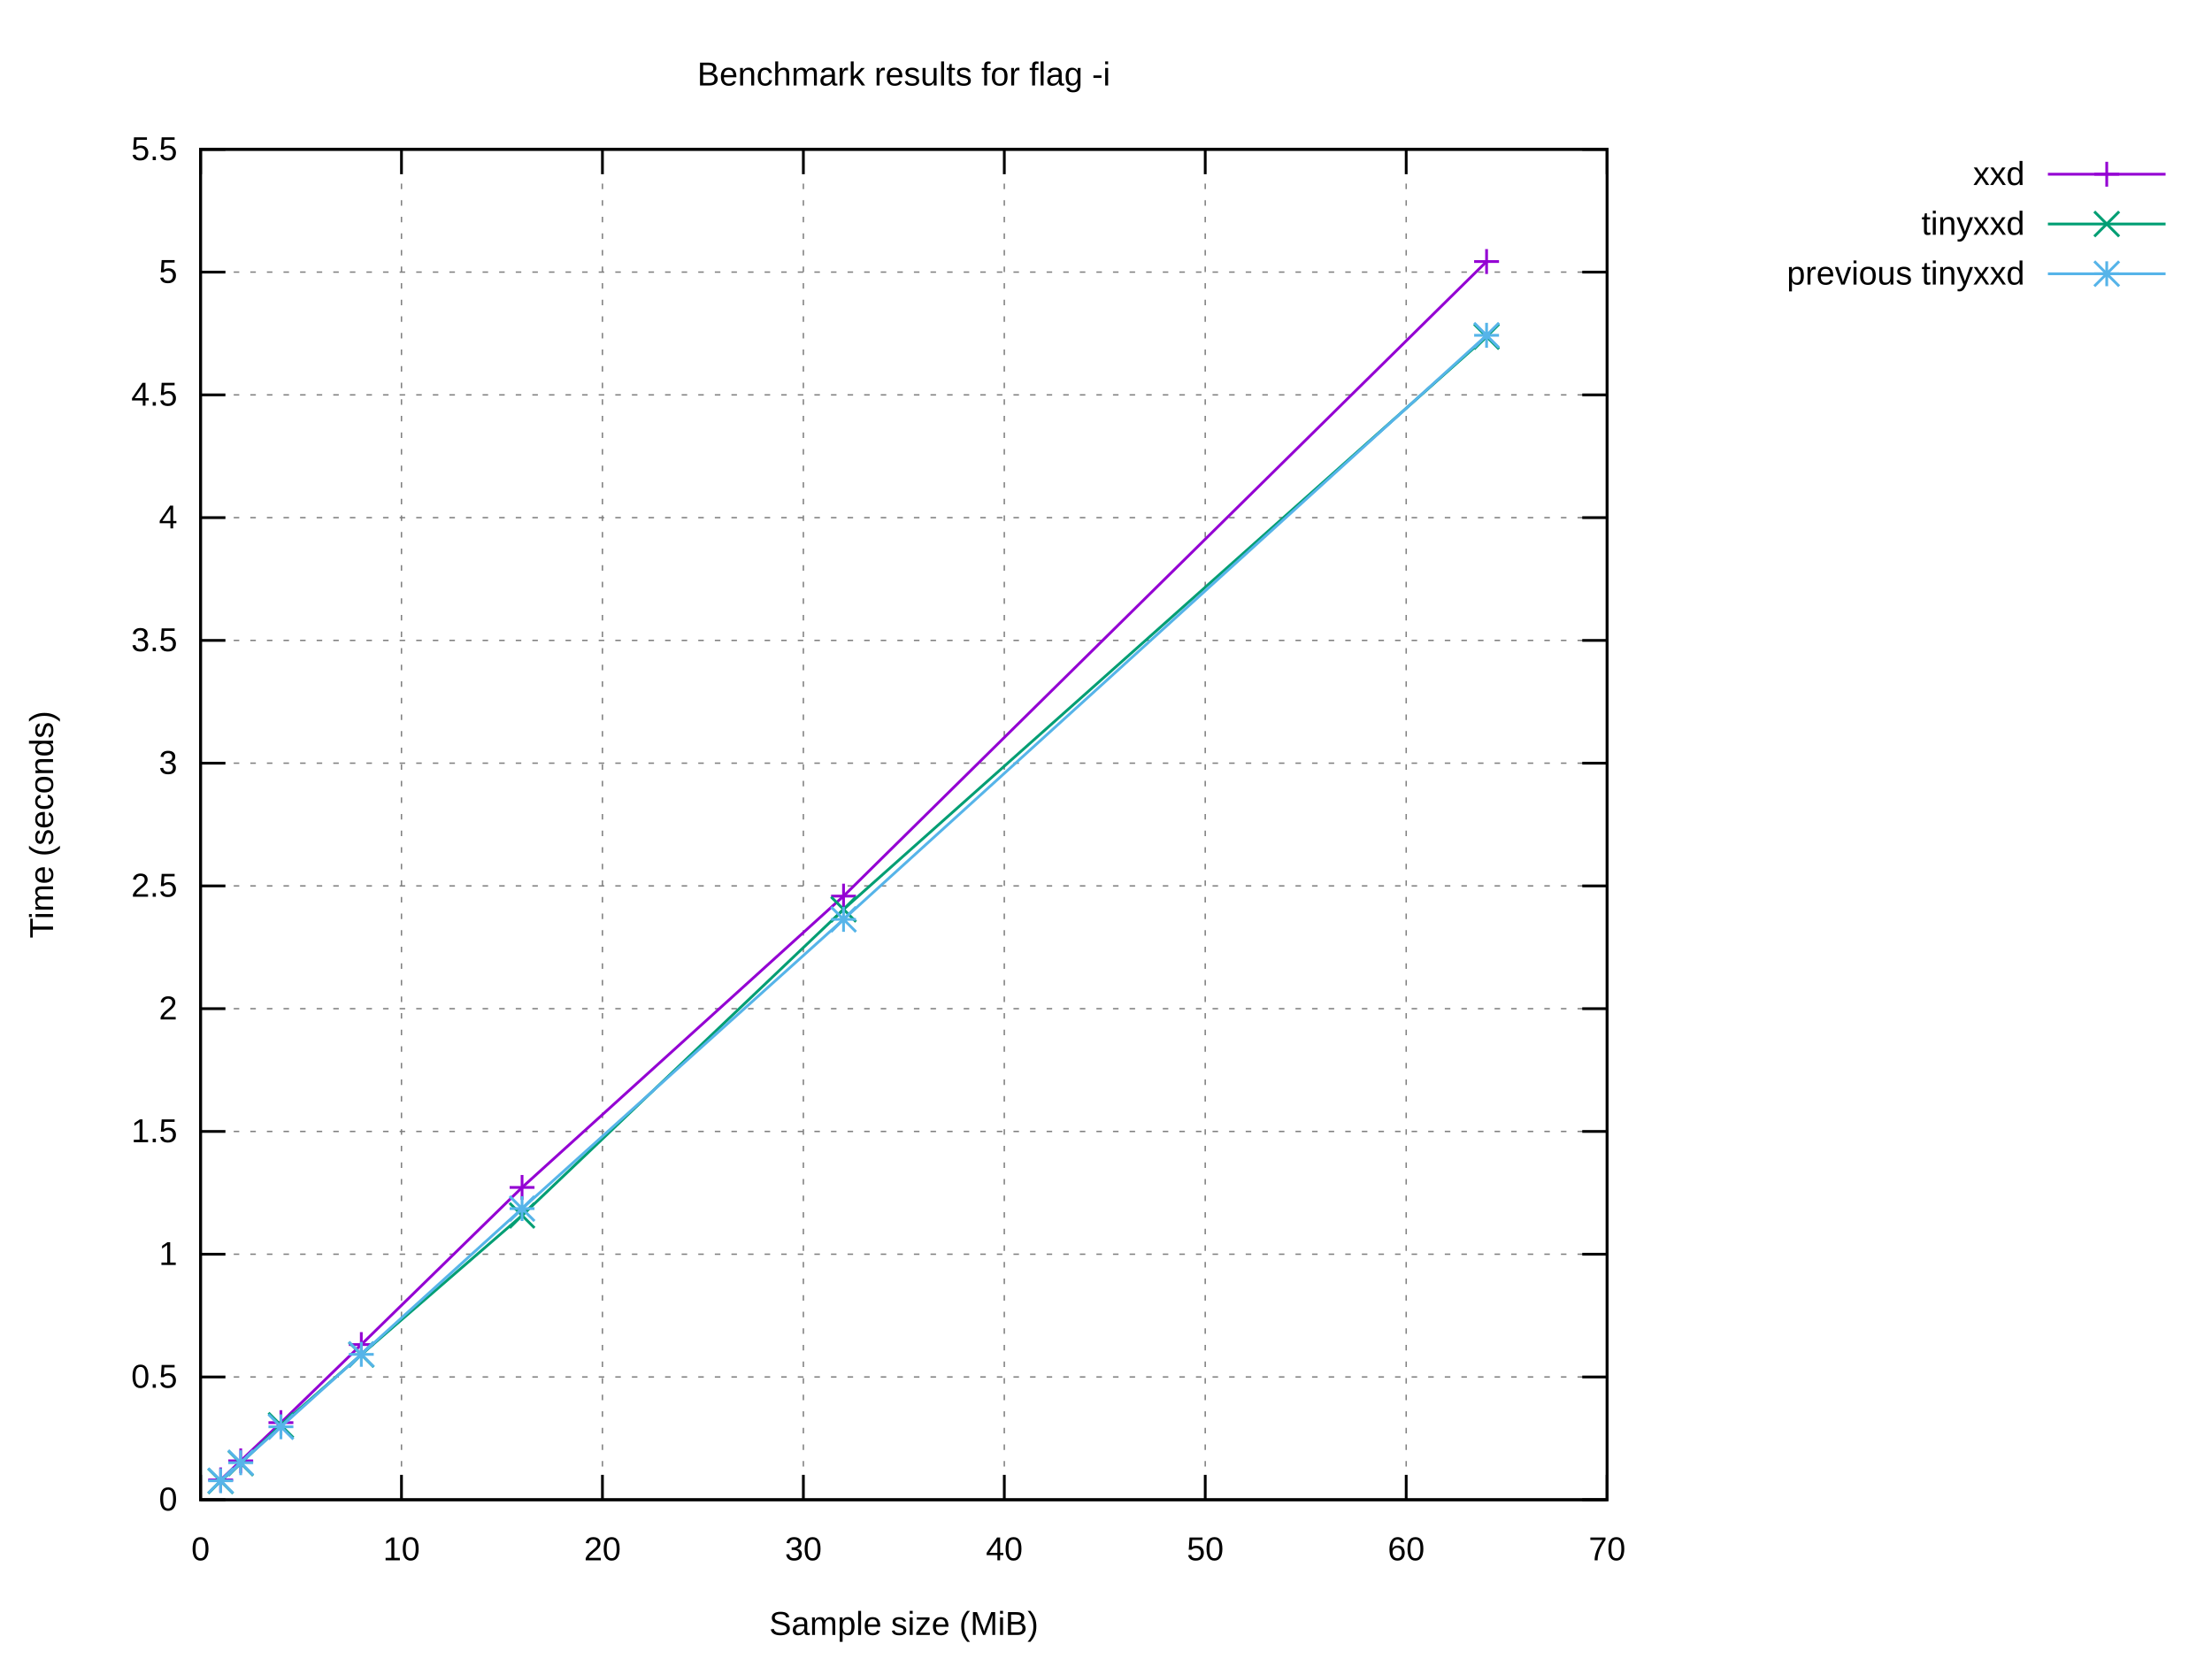
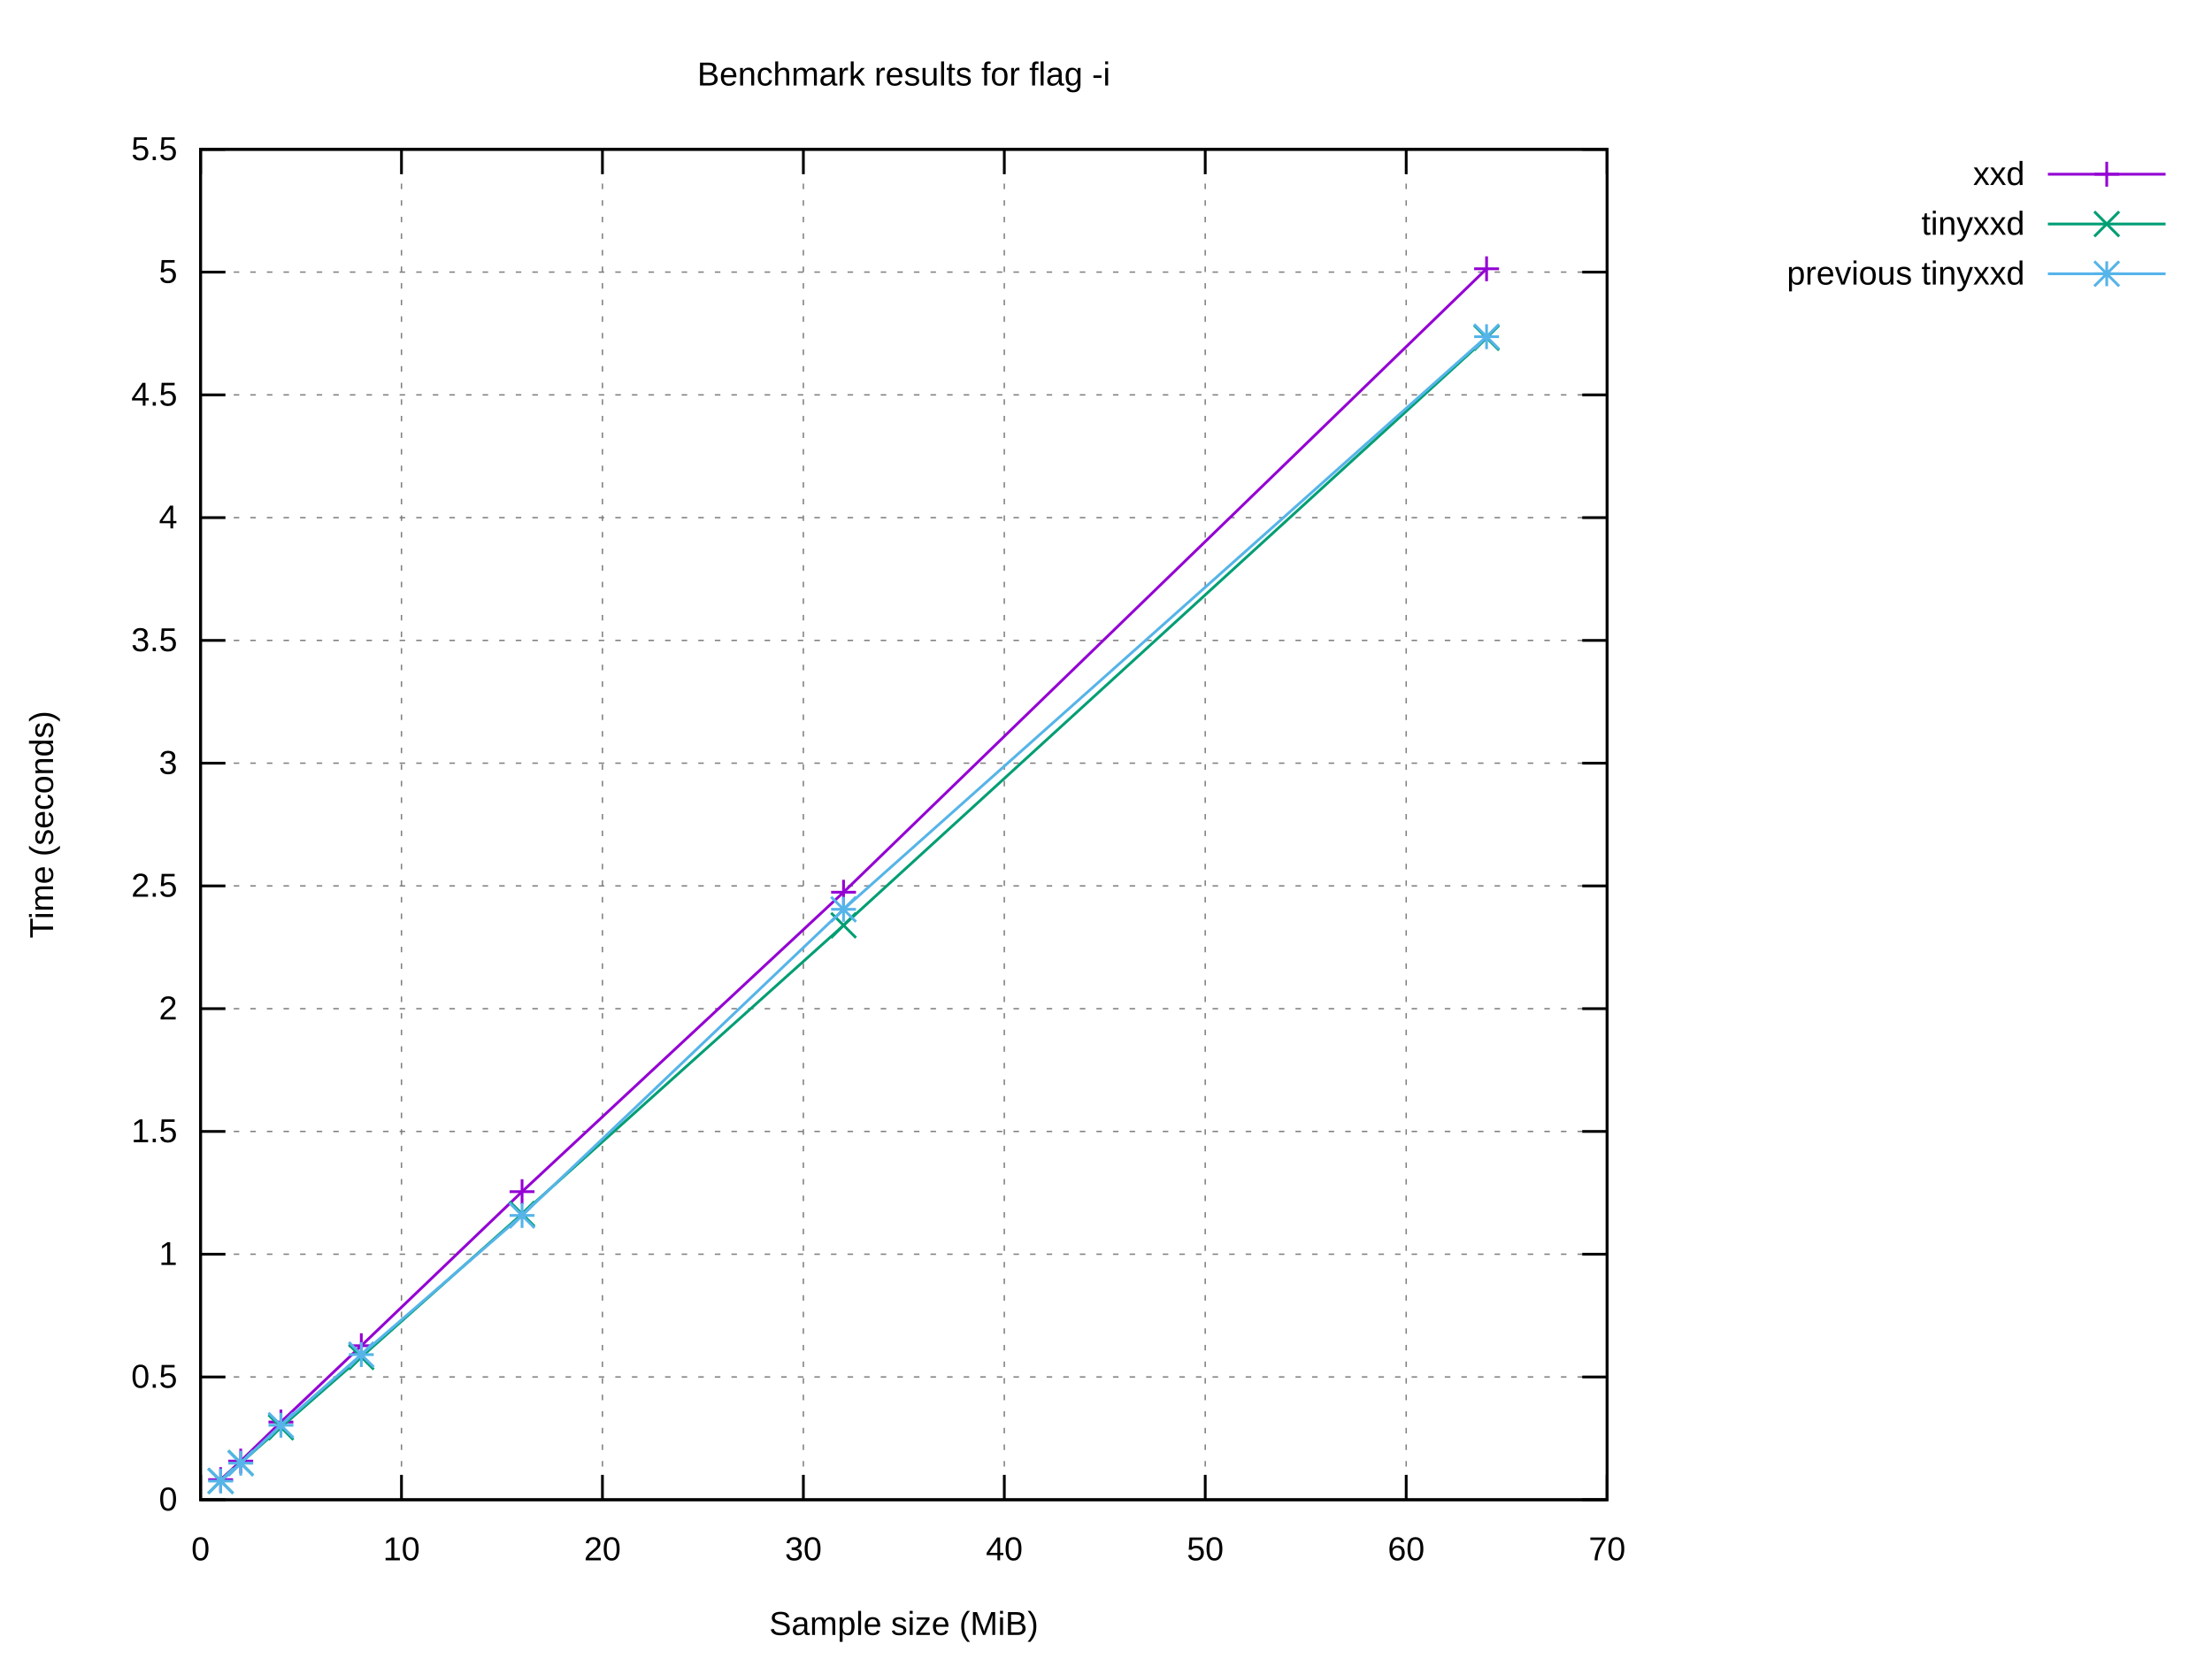
<svg xmlns="http://www.w3.org/2000/svg" xmlns:xlink="http://www.w3.org/1999/xlink" width="800" height="600" viewBox="0 0 800 600">
  <g id="gnuplot_canvas">
    <rect x="0" y="0" width="800" height="600" fill="#ffffff" />
    <defs>
      <circle id="gpDot" r="0.5" stroke-width="0.5" stroke="currentColor" />
      <path id="gpPt0" stroke-width="0.222" stroke="currentColor" d="M-1,0 h2 M0,-1 v2" />
      <path id="gpPt1" stroke-width="0.222" stroke="currentColor" d="M-1,-1 L1,1 M1,-1 L-1,1" />
      <path id="gpPt2" stroke-width="0.222" stroke="currentColor" d="M-1,0 L1,0 M0,-1 L0,1 M-1,-1 L1,1 M-1,1 L1,-1" />
      <rect id="gpPt3" stroke-width="0.222" stroke="currentColor" x="-1" y="-1" width="2" height="2" />
      <rect id="gpPt4" stroke-width="0.222" stroke="currentColor" fill="currentColor" x="-1" y="-1" width="2" height="2" />
      <circle id="gpPt5" stroke-width="0.222" stroke="currentColor" cx="0" cy="0" r="1" />
      <use xlink:href="#gpPt5" id="gpPt6" fill="currentColor" stroke="none" />
      <path id="gpPt7" stroke-width="0.222" stroke="currentColor" d="M0,-1.33 L-1.33,0.67 L1.33,0.67 z" />
      <use xlink:href="#gpPt7" id="gpPt8" fill="currentColor" stroke="none" />
      <use xlink:href="#gpPt7" id="gpPt9" stroke="currentColor" transform="rotate(180)" />
      <use xlink:href="#gpPt9" id="gpPt10" fill="currentColor" stroke="none" />
      <use xlink:href="#gpPt3" id="gpPt11" stroke="currentColor" transform="rotate(45)" />
      <use xlink:href="#gpPt11" id="gpPt12" fill="currentColor" stroke="none" />
      <path id="gpPt13" stroke-width="0.222" stroke="currentColor" d="M0,1.330 L1.265,0.411 L0.782,-1.067 L-0.782,-1.076 L-1.265,0.411 z" />
      <use xlink:href="#gpPt13" id="gpPt14" fill="currentColor" stroke="none" />
      <filter id="textbox" filterUnits="objectBoundingBox" x="0" y="0" height="1" width="1">
        <feFlood flood-color="#FFFFFF" flood-opacity="1" result="bgnd" />
        <feComposite in="SourceGraphic" in2="bgnd" operator="atop" />
      </filter>
      <filter id="greybox" filterUnits="objectBoundingBox" x="0" y="0" height="1" width="1">
        <feFlood flood-color="lightgrey" flood-opacity="1" result="grey" />
        <feComposite in="SourceGraphic" in2="grey" operator="atop" />
      </filter>
    </defs>
    <g fill="none" color="#FFFFFF" stroke="currentColor" stroke-width="1.00" stroke-linecap="butt" stroke-linejoin="miter">
</g>
    <g fill="none" color="black" stroke="currentColor" stroke-width="1.00" stroke-linecap="butt" stroke-linejoin="miter">
</g>
    <g fill="none" color="black" stroke="black" stroke-width="0.50" stroke-linecap="butt" stroke-linejoin="miter">
</g>
    <g fill="none" color="gray" stroke="currentColor" stroke-width="0.50" stroke-linecap="butt" stroke-linejoin="miter">
      <path stroke="gray" stroke-dasharray="2,4" class="gridline" d="M72.53,542.40 L581.24,542.40  " />
    </g>
    <g fill="none" color="gray" stroke="gray" stroke-width="1.00" stroke-linecap="butt" stroke-linejoin="miter">
</g>
    <g fill="none" color="black" stroke="currentColor" stroke-width="1.00" stroke-linecap="butt" stroke-linejoin="miter">
      <path stroke="black" d="M72.53,542.40 L81.53,542.40 M581.24,542.40 L572.24,542.40  " />
      <g transform="translate(64.14,546.30)" stroke="none" fill="black" font-family="Arial" font-size="12.00" text-anchor="end">
        <text>
          <tspan font-family="Arial"> 0</tspan>
        </text>
      </g>
    </g>
    <g fill="none" color="black" stroke="currentColor" stroke-width="1.00" stroke-linecap="butt" stroke-linejoin="miter">
</g>
    <g fill="none" color="black" stroke="black" stroke-width="0.50" stroke-linecap="butt" stroke-linejoin="miter">
</g>
    <g fill="none" color="gray" stroke="currentColor" stroke-width="0.50" stroke-linecap="butt" stroke-linejoin="miter">
      <path stroke="gray" stroke-dasharray="2,4" class="gridline" d="M72.53,498.00 L581.24,498.00  " />
    </g>
    <g fill="none" color="gray" stroke="gray" stroke-width="1.00" stroke-linecap="butt" stroke-linejoin="miter">
</g>
    <g fill="none" color="black" stroke="currentColor" stroke-width="1.00" stroke-linecap="butt" stroke-linejoin="miter">
      <path stroke="black" d="M72.53,498.00 L81.53,498.00 M581.24,498.00 L572.24,498.00  " />
      <g transform="translate(64.14,501.90)" stroke="none" fill="black" font-family="Arial" font-size="12.00" text-anchor="end">
        <text>
          <tspan font-family="Arial"> 0.5</tspan>
        </text>
      </g>
    </g>
    <g fill="none" color="black" stroke="currentColor" stroke-width="1.00" stroke-linecap="butt" stroke-linejoin="miter">
</g>
    <g fill="none" color="black" stroke="black" stroke-width="0.50" stroke-linecap="butt" stroke-linejoin="miter">
</g>
    <g fill="none" color="gray" stroke="currentColor" stroke-width="0.50" stroke-linecap="butt" stroke-linejoin="miter">
      <path stroke="gray" stroke-dasharray="2,4" class="gridline" d="M72.53,453.60 L581.24,453.60  " />
    </g>
    <g fill="none" color="gray" stroke="gray" stroke-width="1.00" stroke-linecap="butt" stroke-linejoin="miter">
</g>
    <g fill="none" color="black" stroke="currentColor" stroke-width="1.00" stroke-linecap="butt" stroke-linejoin="miter">
      <path stroke="black" d="M72.53,453.60 L81.53,453.60 M581.24,453.60 L572.24,453.60  " />
      <g transform="translate(64.14,457.50)" stroke="none" fill="black" font-family="Arial" font-size="12.00" text-anchor="end">
        <text>
          <tspan font-family="Arial"> 1</tspan>
        </text>
      </g>
    </g>
    <g fill="none" color="black" stroke="currentColor" stroke-width="1.00" stroke-linecap="butt" stroke-linejoin="miter">
</g>
    <g fill="none" color="black" stroke="black" stroke-width="0.50" stroke-linecap="butt" stroke-linejoin="miter">
</g>
    <g fill="none" color="gray" stroke="currentColor" stroke-width="0.50" stroke-linecap="butt" stroke-linejoin="miter">
      <path stroke="gray" stroke-dasharray="2,4" class="gridline" d="M72.53,409.20 L581.24,409.20  " />
    </g>
    <g fill="none" color="gray" stroke="gray" stroke-width="1.00" stroke-linecap="butt" stroke-linejoin="miter">
</g>
    <g fill="none" color="black" stroke="currentColor" stroke-width="1.00" stroke-linecap="butt" stroke-linejoin="miter">
      <path stroke="black" d="M72.53,409.20 L81.53,409.20 M581.24,409.20 L572.24,409.20  " />
      <g transform="translate(64.14,413.10)" stroke="none" fill="black" font-family="Arial" font-size="12.00" text-anchor="end">
        <text>
          <tspan font-family="Arial"> 1.5</tspan>
        </text>
      </g>
    </g>
    <g fill="none" color="black" stroke="currentColor" stroke-width="1.00" stroke-linecap="butt" stroke-linejoin="miter">
</g>
    <g fill="none" color="black" stroke="black" stroke-width="0.50" stroke-linecap="butt" stroke-linejoin="miter">
</g>
    <g fill="none" color="gray" stroke="currentColor" stroke-width="0.50" stroke-linecap="butt" stroke-linejoin="miter">
      <path stroke="gray" stroke-dasharray="2,4" class="gridline" d="M72.53,364.80 L581.24,364.80  " />
    </g>
    <g fill="none" color="gray" stroke="gray" stroke-width="1.00" stroke-linecap="butt" stroke-linejoin="miter">
</g>
    <g fill="none" color="black" stroke="currentColor" stroke-width="1.00" stroke-linecap="butt" stroke-linejoin="miter">
      <path stroke="black" d="M72.53,364.80 L81.53,364.80 M581.24,364.80 L572.24,364.80  " />
      <g transform="translate(64.14,368.70)" stroke="none" fill="black" font-family="Arial" font-size="12.00" text-anchor="end">
        <text>
          <tspan font-family="Arial"> 2</tspan>
        </text>
      </g>
    </g>
    <g fill="none" color="black" stroke="currentColor" stroke-width="1.00" stroke-linecap="butt" stroke-linejoin="miter">
</g>
    <g fill="none" color="black" stroke="black" stroke-width="0.50" stroke-linecap="butt" stroke-linejoin="miter">
</g>
    <g fill="none" color="gray" stroke="currentColor" stroke-width="0.50" stroke-linecap="butt" stroke-linejoin="miter">
      <path stroke="gray" stroke-dasharray="2,4" class="gridline" d="M72.53,320.40 L581.24,320.40  " />
    </g>
    <g fill="none" color="gray" stroke="gray" stroke-width="1.00" stroke-linecap="butt" stroke-linejoin="miter">
</g>
    <g fill="none" color="black" stroke="currentColor" stroke-width="1.00" stroke-linecap="butt" stroke-linejoin="miter">
      <path stroke="black" d="M72.53,320.40 L81.53,320.40 M581.24,320.40 L572.24,320.40  " />
      <g transform="translate(64.14,324.30)" stroke="none" fill="black" font-family="Arial" font-size="12.00" text-anchor="end">
        <text>
          <tspan font-family="Arial"> 2.5</tspan>
        </text>
      </g>
    </g>
    <g fill="none" color="black" stroke="currentColor" stroke-width="1.00" stroke-linecap="butt" stroke-linejoin="miter">
</g>
    <g fill="none" color="black" stroke="black" stroke-width="0.50" stroke-linecap="butt" stroke-linejoin="miter">
</g>
    <g fill="none" color="gray" stroke="currentColor" stroke-width="0.50" stroke-linecap="butt" stroke-linejoin="miter">
      <path stroke="gray" stroke-dasharray="2,4" class="gridline" d="M72.53,276.01 L581.24,276.01  " />
    </g>
    <g fill="none" color="gray" stroke="gray" stroke-width="1.00" stroke-linecap="butt" stroke-linejoin="miter">
</g>
    <g fill="none" color="black" stroke="currentColor" stroke-width="1.00" stroke-linecap="butt" stroke-linejoin="miter">
      <path stroke="black" d="M72.53,276.01 L81.53,276.01 M581.24,276.01 L572.24,276.01  " />
      <g transform="translate(64.14,279.91)" stroke="none" fill="black" font-family="Arial" font-size="12.00" text-anchor="end">
        <text>
          <tspan font-family="Arial"> 3</tspan>
        </text>
      </g>
    </g>
    <g fill="none" color="black" stroke="currentColor" stroke-width="1.00" stroke-linecap="butt" stroke-linejoin="miter">
</g>
    <g fill="none" color="black" stroke="black" stroke-width="0.50" stroke-linecap="butt" stroke-linejoin="miter">
</g>
    <g fill="none" color="gray" stroke="currentColor" stroke-width="0.50" stroke-linecap="butt" stroke-linejoin="miter">
      <path stroke="gray" stroke-dasharray="2,4" class="gridline" d="M72.53,231.61 L581.24,231.61  " />
    </g>
    <g fill="none" color="gray" stroke="gray" stroke-width="1.00" stroke-linecap="butt" stroke-linejoin="miter">
</g>
    <g fill="none" color="black" stroke="currentColor" stroke-width="1.00" stroke-linecap="butt" stroke-linejoin="miter">
      <path stroke="black" d="M72.53,231.61 L81.53,231.61 M581.24,231.61 L572.24,231.61  " />
      <g transform="translate(64.14,235.51)" stroke="none" fill="black" font-family="Arial" font-size="12.00" text-anchor="end">
        <text>
          <tspan font-family="Arial"> 3.5</tspan>
        </text>
      </g>
    </g>
    <g fill="none" color="black" stroke="currentColor" stroke-width="1.00" stroke-linecap="butt" stroke-linejoin="miter">
</g>
    <g fill="none" color="black" stroke="black" stroke-width="0.50" stroke-linecap="butt" stroke-linejoin="miter">
</g>
    <g fill="none" color="gray" stroke="currentColor" stroke-width="0.50" stroke-linecap="butt" stroke-linejoin="miter">
      <path stroke="gray" stroke-dasharray="2,4" class="gridline" d="M72.53,187.21 L581.24,187.21  " />
    </g>
    <g fill="none" color="gray" stroke="gray" stroke-width="1.00" stroke-linecap="butt" stroke-linejoin="miter">
</g>
    <g fill="none" color="black" stroke="currentColor" stroke-width="1.00" stroke-linecap="butt" stroke-linejoin="miter">
      <path stroke="black" d="M72.53,187.21 L81.53,187.21 M581.24,187.21 L572.24,187.21  " />
      <g transform="translate(64.14,191.11)" stroke="none" fill="black" font-family="Arial" font-size="12.00" text-anchor="end">
        <text>
          <tspan font-family="Arial"> 4</tspan>
        </text>
      </g>
    </g>
    <g fill="none" color="black" stroke="currentColor" stroke-width="1.00" stroke-linecap="butt" stroke-linejoin="miter">
</g>
    <g fill="none" color="black" stroke="black" stroke-width="0.50" stroke-linecap="butt" stroke-linejoin="miter">
</g>
    <g fill="none" color="gray" stroke="currentColor" stroke-width="0.50" stroke-linecap="butt" stroke-linejoin="miter">
      <path stroke="gray" stroke-dasharray="2,4" class="gridline" d="M72.53,142.81 L581.24,142.81  " />
    </g>
    <g fill="none" color="gray" stroke="gray" stroke-width="1.00" stroke-linecap="butt" stroke-linejoin="miter">
</g>
    <g fill="none" color="black" stroke="currentColor" stroke-width="1.00" stroke-linecap="butt" stroke-linejoin="miter">
      <path stroke="black" d="M72.53,142.81 L81.53,142.81 M581.24,142.81 L572.24,142.81  " />
      <g transform="translate(64.14,146.71)" stroke="none" fill="black" font-family="Arial" font-size="12.00" text-anchor="end">
        <text>
          <tspan font-family="Arial"> 4.5</tspan>
        </text>
      </g>
    </g>
    <g fill="none" color="black" stroke="currentColor" stroke-width="1.00" stroke-linecap="butt" stroke-linejoin="miter">
</g>
    <g fill="none" color="black" stroke="black" stroke-width="0.50" stroke-linecap="butt" stroke-linejoin="miter">
</g>
    <g fill="none" color="gray" stroke="currentColor" stroke-width="0.50" stroke-linecap="butt" stroke-linejoin="miter">
      <path stroke="gray" stroke-dasharray="2,4" class="gridline" d="M72.53,98.41 L581.24,98.41  " />
    </g>
    <g fill="none" color="gray" stroke="gray" stroke-width="1.00" stroke-linecap="butt" stroke-linejoin="miter">
</g>
    <g fill="none" color="black" stroke="currentColor" stroke-width="1.00" stroke-linecap="butt" stroke-linejoin="miter">
      <path stroke="black" d="M72.53,98.41 L81.53,98.41 M581.24,98.41 L572.24,98.41  " />
      <g transform="translate(64.14,102.31)" stroke="none" fill="black" font-family="Arial" font-size="12.00" text-anchor="end">
        <text>
          <tspan font-family="Arial"> 5</tspan>
        </text>
      </g>
    </g>
    <g fill="none" color="black" stroke="currentColor" stroke-width="1.00" stroke-linecap="butt" stroke-linejoin="miter">
</g>
    <g fill="none" color="black" stroke="black" stroke-width="0.50" stroke-linecap="butt" stroke-linejoin="miter">
</g>
    <g fill="none" color="gray" stroke="currentColor" stroke-width="0.50" stroke-linecap="butt" stroke-linejoin="miter">
      <path stroke="gray" stroke-dasharray="2,4" class="gridline" d="M72.53,54.01 L581.24,54.01  " />
    </g>
    <g fill="none" color="gray" stroke="gray" stroke-width="1.00" stroke-linecap="butt" stroke-linejoin="miter">
</g>
    <g fill="none" color="black" stroke="currentColor" stroke-width="1.00" stroke-linecap="butt" stroke-linejoin="miter">
      <path stroke="black" d="M72.53,54.01 L81.53,54.01 M581.24,54.01 L572.24,54.01  " />
      <g transform="translate(64.14,57.91)" stroke="none" fill="black" font-family="Arial" font-size="12.00" text-anchor="end">
        <text>
          <tspan font-family="Arial"> 5.5</tspan>
        </text>
      </g>
    </g>
    <g fill="none" color="black" stroke="currentColor" stroke-width="1.00" stroke-linecap="butt" stroke-linejoin="miter">
</g>
    <g fill="none" color="black" stroke="black" stroke-width="0.50" stroke-linecap="butt" stroke-linejoin="miter">
</g>
    <g fill="none" color="gray" stroke="currentColor" stroke-width="0.50" stroke-linecap="butt" stroke-linejoin="miter">
      <path stroke="gray" stroke-dasharray="2,4" class="gridline" d="M72.53,542.40 L72.53,54.01  " />
    </g>
    <g fill="none" color="gray" stroke="gray" stroke-width="1.00" stroke-linecap="butt" stroke-linejoin="miter">
</g>
    <g fill="none" color="black" stroke="currentColor" stroke-width="1.00" stroke-linecap="butt" stroke-linejoin="miter">
      <path stroke="black" d="M72.53,542.40 L72.53,533.40 M72.53,54.01 L72.53,63.01  " />
      <g transform="translate(72.53,564.30)" stroke="none" fill="black" font-family="Arial" font-size="12.00" text-anchor="middle">
        <text>
          <tspan font-family="Arial"> 0</tspan>
        </text>
      </g>
    </g>
    <g fill="none" color="black" stroke="currentColor" stroke-width="1.00" stroke-linecap="butt" stroke-linejoin="miter">
</g>
    <g fill="none" color="black" stroke="black" stroke-width="0.50" stroke-linecap="butt" stroke-linejoin="miter">
</g>
    <g fill="none" color="gray" stroke="currentColor" stroke-width="0.50" stroke-linecap="butt" stroke-linejoin="miter">
      <path stroke="gray" stroke-dasharray="2,4" class="gridline" d="M145.20,542.40 L145.20,54.01  " />
    </g>
    <g fill="none" color="gray" stroke="gray" stroke-width="1.00" stroke-linecap="butt" stroke-linejoin="miter">
</g>
    <g fill="none" color="black" stroke="currentColor" stroke-width="1.00" stroke-linecap="butt" stroke-linejoin="miter">
      <path stroke="black" d="M145.20,542.40 L145.20,533.40 M145.20,54.01 L145.20,63.01  " />
      <g transform="translate(145.20,564.30)" stroke="none" fill="black" font-family="Arial" font-size="12.00" text-anchor="middle">
        <text>
          <tspan font-family="Arial"> 10</tspan>
        </text>
      </g>
    </g>
    <g fill="none" color="black" stroke="currentColor" stroke-width="1.00" stroke-linecap="butt" stroke-linejoin="miter">
</g>
    <g fill="none" color="black" stroke="black" stroke-width="0.50" stroke-linecap="butt" stroke-linejoin="miter">
</g>
    <g fill="none" color="gray" stroke="currentColor" stroke-width="0.50" stroke-linecap="butt" stroke-linejoin="miter">
      <path stroke="gray" stroke-dasharray="2,4" class="gridline" d="M217.88,542.40 L217.88,54.01  " />
    </g>
    <g fill="none" color="gray" stroke="gray" stroke-width="1.00" stroke-linecap="butt" stroke-linejoin="miter">
</g>
    <g fill="none" color="black" stroke="currentColor" stroke-width="1.00" stroke-linecap="butt" stroke-linejoin="miter">
      <path stroke="black" d="M217.88,542.40 L217.88,533.40 M217.88,54.01 L217.88,63.01  " />
      <g transform="translate(217.88,564.30)" stroke="none" fill="black" font-family="Arial" font-size="12.00" text-anchor="middle">
        <text>
          <tspan font-family="Arial"> 20</tspan>
        </text>
      </g>
    </g>
    <g fill="none" color="black" stroke="currentColor" stroke-width="1.00" stroke-linecap="butt" stroke-linejoin="miter">
</g>
    <g fill="none" color="black" stroke="black" stroke-width="0.50" stroke-linecap="butt" stroke-linejoin="miter">
</g>
    <g fill="none" color="gray" stroke="currentColor" stroke-width="0.50" stroke-linecap="butt" stroke-linejoin="miter">
      <path stroke="gray" stroke-dasharray="2,4" class="gridline" d="M290.55,542.40 L290.55,54.01  " />
    </g>
    <g fill="none" color="gray" stroke="gray" stroke-width="1.00" stroke-linecap="butt" stroke-linejoin="miter">
</g>
    <g fill="none" color="black" stroke="currentColor" stroke-width="1.00" stroke-linecap="butt" stroke-linejoin="miter">
      <path stroke="black" d="M290.55,542.40 L290.55,533.40 M290.55,54.01 L290.55,63.01  " />
      <g transform="translate(290.55,564.30)" stroke="none" fill="black" font-family="Arial" font-size="12.00" text-anchor="middle">
        <text>
          <tspan font-family="Arial"> 30</tspan>
        </text>
      </g>
    </g>
    <g fill="none" color="black" stroke="currentColor" stroke-width="1.00" stroke-linecap="butt" stroke-linejoin="miter">
</g>
    <g fill="none" color="black" stroke="black" stroke-width="0.50" stroke-linecap="butt" stroke-linejoin="miter">
</g>
    <g fill="none" color="gray" stroke="currentColor" stroke-width="0.50" stroke-linecap="butt" stroke-linejoin="miter">
      <path stroke="gray" stroke-dasharray="2,4" class="gridline" d="M363.22,542.40 L363.22,54.01  " />
    </g>
    <g fill="none" color="gray" stroke="gray" stroke-width="1.00" stroke-linecap="butt" stroke-linejoin="miter">
</g>
    <g fill="none" color="black" stroke="currentColor" stroke-width="1.00" stroke-linecap="butt" stroke-linejoin="miter">
      <path stroke="black" d="M363.22,542.40 L363.22,533.40 M363.22,54.01 L363.22,63.01  " />
      <g transform="translate(363.22,564.30)" stroke="none" fill="black" font-family="Arial" font-size="12.00" text-anchor="middle">
        <text>
          <tspan font-family="Arial"> 40</tspan>
        </text>
      </g>
    </g>
    <g fill="none" color="black" stroke="currentColor" stroke-width="1.00" stroke-linecap="butt" stroke-linejoin="miter">
</g>
    <g fill="none" color="black" stroke="black" stroke-width="0.50" stroke-linecap="butt" stroke-linejoin="miter">
</g>
    <g fill="none" color="gray" stroke="currentColor" stroke-width="0.50" stroke-linecap="butt" stroke-linejoin="miter">
      <path stroke="gray" stroke-dasharray="2,4" class="gridline" d="M435.89,542.40 L435.89,54.01  " />
    </g>
    <g fill="none" color="gray" stroke="gray" stroke-width="1.00" stroke-linecap="butt" stroke-linejoin="miter">
</g>
    <g fill="none" color="black" stroke="currentColor" stroke-width="1.00" stroke-linecap="butt" stroke-linejoin="miter">
      <path stroke="black" d="M435.89,542.40 L435.89,533.40 M435.89,54.01 L435.89,63.01  " />
      <g transform="translate(435.89,564.30)" stroke="none" fill="black" font-family="Arial" font-size="12.00" text-anchor="middle">
        <text>
          <tspan font-family="Arial"> 50</tspan>
        </text>
      </g>
    </g>
    <g fill="none" color="black" stroke="currentColor" stroke-width="1.00" stroke-linecap="butt" stroke-linejoin="miter">
</g>
    <g fill="none" color="black" stroke="black" stroke-width="0.50" stroke-linecap="butt" stroke-linejoin="miter">
</g>
    <g fill="none" color="gray" stroke="currentColor" stroke-width="0.50" stroke-linecap="butt" stroke-linejoin="miter">
      <path stroke="gray" stroke-dasharray="2,4" class="gridline" d="M508.57,542.40 L508.57,54.01  " />
    </g>
    <g fill="none" color="gray" stroke="gray" stroke-width="1.00" stroke-linecap="butt" stroke-linejoin="miter">
</g>
    <g fill="none" color="black" stroke="currentColor" stroke-width="1.00" stroke-linecap="butt" stroke-linejoin="miter">
      <path stroke="black" d="M508.57,542.40 L508.57,533.40 M508.57,54.01 L508.57,63.01  " />
      <g transform="translate(508.57,564.30)" stroke="none" fill="black" font-family="Arial" font-size="12.00" text-anchor="middle">
        <text>
          <tspan font-family="Arial"> 60</tspan>
        </text>
      </g>
    </g>
    <g fill="none" color="black" stroke="currentColor" stroke-width="1.00" stroke-linecap="butt" stroke-linejoin="miter">
</g>
    <g fill="none" color="black" stroke="black" stroke-width="0.50" stroke-linecap="butt" stroke-linejoin="miter">
</g>
    <g fill="none" color="gray" stroke="currentColor" stroke-width="0.50" stroke-linecap="butt" stroke-linejoin="miter">
      <path stroke="gray" stroke-dasharray="2,4" class="gridline" d="M581.24,542.40 L581.24,54.01  " />
    </g>
    <g fill="none" color="gray" stroke="gray" stroke-width="1.00" stroke-linecap="butt" stroke-linejoin="miter">
</g>
    <g fill="none" color="black" stroke="currentColor" stroke-width="1.00" stroke-linecap="butt" stroke-linejoin="miter">
      <path stroke="black" d="M581.24,542.40 L581.24,533.40 M581.24,54.01 L581.24,63.01  " />
      <g transform="translate(581.24,564.30)" stroke="none" fill="black" font-family="Arial" font-size="12.00" text-anchor="middle">
        <text>
          <tspan font-family="Arial"> 70</tspan>
        </text>
      </g>
    </g>
    <g fill="none" color="black" stroke="currentColor" stroke-width="1.00" stroke-linecap="butt" stroke-linejoin="miter">
</g>
    <g fill="none" color="black" stroke="currentColor" stroke-width="1.00" stroke-linecap="butt" stroke-linejoin="miter">
      <path stroke="black" d="M72.53,54.01 L72.53,542.40 L581.24,542.40 L581.24,54.01 L72.53,54.01 Z  " />
    </g>
    <g fill="none" color="black" stroke="currentColor" stroke-width="1.00" stroke-linecap="butt" stroke-linejoin="miter">
</g>
    <g id="gnuplot_plot_1">
      <g fill="none" color="black" stroke="currentColor" stroke-width="1.00" stroke-linecap="butt" stroke-linejoin="miter">
        <g transform="translate(732.26,66.91)" stroke="none" fill="black" font-family="Arial" font-size="12.00" text-anchor="end">
          <text>
            <tspan font-family="Arial">xxd</tspan>
          </text>
        </g>
      </g>
      <g fill="none" color="black" stroke="currentColor" stroke-width="1.00" stroke-linecap="butt" stroke-linejoin="miter">
-         <path stroke="rgb(148,   0, 211)" d="M740.65,63.01 L783.21,63.01 M537.64,94.59 L305.08,324.09 L188.81,429.45 L130.67,486.28 L101.60,514.52 L87.06,528.34   L79.80,535.23  " />
-         <use xlink:href="#gpPt0" transform="translate(537.64,94.59) scale(4.50)" color="rgb(148,   0, 211)" />
-         <use xlink:href="#gpPt0" transform="translate(305.08,324.09) scale(4.50)" color="rgb(148,   0, 211)" />
-         <use xlink:href="#gpPt0" transform="translate(188.81,429.45) scale(4.50)" color="rgb(148,   0, 211)" />
-         <use xlink:href="#gpPt0" transform="translate(130.67,486.28) scale(4.50)" color="rgb(148,   0, 211)" />
-         <use xlink:href="#gpPt0" transform="translate(101.60,514.52) scale(4.50)" color="rgb(148,   0, 211)" />
-         <use xlink:href="#gpPt0" transform="translate(87.06,528.34) scale(4.50)" color="rgb(148,   0, 211)" />
-         <use xlink:href="#gpPt0" transform="translate(79.80,535.23) scale(4.50)" color="rgb(148,   0, 211)" />
+         <path stroke="rgb(148,   0, 211)" d="M740.65,63.01 L783.21,63.01 M537.64,97.21 L305.08,322.68 L188.81,430.98 L130.67,486.70 L101.60,514.30 L87.06,528.43   L79.80,535.13  " />
+         <use xlink:href="#gpPt0" transform="translate(537.64,97.21) scale(4.50)" color="rgb(148,   0, 211)" />
+         <use xlink:href="#gpPt0" transform="translate(305.08,322.68) scale(4.50)" color="rgb(148,   0, 211)" />
+         <use xlink:href="#gpPt0" transform="translate(188.81,430.98) scale(4.50)" color="rgb(148,   0, 211)" />
+         <use xlink:href="#gpPt0" transform="translate(130.67,486.70) scale(4.50)" color="rgb(148,   0, 211)" />
+         <use xlink:href="#gpPt0" transform="translate(101.60,514.30) scale(4.50)" color="rgb(148,   0, 211)" />
+         <use xlink:href="#gpPt0" transform="translate(87.06,528.43) scale(4.50)" color="rgb(148,   0, 211)" />
+         <use xlink:href="#gpPt0" transform="translate(79.80,535.13) scale(4.50)" color="rgb(148,   0, 211)" />
        <use xlink:href="#gpPt0" transform="translate(761.93,63.01) scale(4.50)" color="rgb(148,   0, 211)" />
      </g>
    </g>
    <g id="gnuplot_plot_2">
      <g fill="none" color="black" stroke="currentColor" stroke-width="1.00" stroke-linecap="butt" stroke-linejoin="miter">
        <g transform="translate(732.26,84.91)" stroke="none" fill="black" font-family="Arial" font-size="12.00" text-anchor="end">
          <text>
            <tspan font-family="Arial">tinyxxd</tspan>
          </text>
        </g>
      </g>
      <g fill="none" color="black" stroke="currentColor" stroke-width="1.00" stroke-linecap="butt" stroke-linejoin="miter">
-         <path stroke="rgb(  0, 158, 115)" d="M740.65,81.01 L783.21,81.01 M537.64,121.77 L305.08,328.87 L188.81,439.59 L130.67,489.91 L101.60,515.46 L87.06,529.19   L79.80,535.64  " />
-         <use xlink:href="#gpPt1" transform="translate(537.64,121.77) scale(4.50)" color="rgb(  0, 158, 115)" />
-         <use xlink:href="#gpPt1" transform="translate(305.08,328.87) scale(4.50)" color="rgb(  0, 158, 115)" />
-         <use xlink:href="#gpPt1" transform="translate(188.81,439.59) scale(4.50)" color="rgb(  0, 158, 115)" />
-         <use xlink:href="#gpPt1" transform="translate(130.67,489.91) scale(4.50)" color="rgb(  0, 158, 115)" />
-         <use xlink:href="#gpPt1" transform="translate(101.60,515.46) scale(4.50)" color="rgb(  0, 158, 115)" />
-         <use xlink:href="#gpPt1" transform="translate(87.06,529.19) scale(4.50)" color="rgb(  0, 158, 115)" />
-         <use xlink:href="#gpPt1" transform="translate(79.80,535.64) scale(4.50)" color="rgb(  0, 158, 115)" />
+         <path stroke="rgb(  0, 158, 115)" d="M740.65,81.01 L783.21,81.01 M537.64,122.18 L305.08,334.66 L188.81,439.03 L130.67,490.78 L101.60,516.21 L87.06,529.11   L79.80,535.60  " />
+         <use xlink:href="#gpPt1" transform="translate(537.64,122.18) scale(4.50)" color="rgb(  0, 158, 115)" />
+         <use xlink:href="#gpPt1" transform="translate(305.08,334.66) scale(4.50)" color="rgb(  0, 158, 115)" />
+         <use xlink:href="#gpPt1" transform="translate(188.81,439.03) scale(4.50)" color="rgb(  0, 158, 115)" />
+         <use xlink:href="#gpPt1" transform="translate(130.67,490.78) scale(4.50)" color="rgb(  0, 158, 115)" />
+         <use xlink:href="#gpPt1" transform="translate(101.60,516.21) scale(4.50)" color="rgb(  0, 158, 115)" />
+         <use xlink:href="#gpPt1" transform="translate(87.06,529.11) scale(4.50)" color="rgb(  0, 158, 115)" />
+         <use xlink:href="#gpPt1" transform="translate(79.80,535.60) scale(4.50)" color="rgb(  0, 158, 115)" />
        <use xlink:href="#gpPt1" transform="translate(761.93,81.01) scale(4.50)" color="rgb(  0, 158, 115)" />
      </g>
    </g>
    <g id="gnuplot_plot_3">
      <g fill="none" color="black" stroke="currentColor" stroke-width="1.00" stroke-linecap="butt" stroke-linejoin="miter">
        <g transform="translate(732.26,102.91)" stroke="none" fill="black" font-family="Arial" font-size="12.00" text-anchor="end">
          <text>
            <tspan font-family="Arial">previous tinyxxd</tspan>
          </text>
        </g>
      </g>
      <g fill="none" color="black" stroke="currentColor" stroke-width="1.00" stroke-linecap="butt" stroke-linejoin="miter">
-         <path stroke="rgb( 86, 180, 233)" d="M740.65,99.01 L783.21,99.01 M537.64,121.26 L305.08,332.50 L188.81,437.11 L130.67,489.82 L101.60,516.02 L87.06,529.02   L79.80,535.54  " />
-         <use xlink:href="#gpPt2" transform="translate(537.64,121.26) scale(4.50)" color="rgb( 86, 180, 233)" />
-         <use xlink:href="#gpPt2" transform="translate(305.08,332.50) scale(4.50)" color="rgb( 86, 180, 233)" />
-         <use xlink:href="#gpPt2" transform="translate(188.81,437.11) scale(4.50)" color="rgb( 86, 180, 233)" />
-         <use xlink:href="#gpPt2" transform="translate(130.67,489.82) scale(4.50)" color="rgb( 86, 180, 233)" />
-         <use xlink:href="#gpPt2" transform="translate(101.60,516.02) scale(4.50)" color="rgb( 86, 180, 233)" />
-         <use xlink:href="#gpPt2" transform="translate(87.06,529.02) scale(4.50)" color="rgb( 86, 180, 233)" />
-         <use xlink:href="#gpPt2" transform="translate(79.80,535.54) scale(4.50)" color="rgb( 86, 180, 233)" />
+         <path stroke="rgb( 86, 180, 233)" d="M740.65,99.01 L783.21,99.01 M537.64,121.77 L305.08,328.87 L188.81,439.59 L130.67,489.91 L101.60,515.46 L87.06,529.19   L79.80,535.64  " />
+         <use xlink:href="#gpPt2" transform="translate(537.64,121.77) scale(4.50)" color="rgb( 86, 180, 233)" />
+         <use xlink:href="#gpPt2" transform="translate(305.08,328.87) scale(4.50)" color="rgb( 86, 180, 233)" />
+         <use xlink:href="#gpPt2" transform="translate(188.81,439.59) scale(4.50)" color="rgb( 86, 180, 233)" />
+         <use xlink:href="#gpPt2" transform="translate(130.67,489.91) scale(4.50)" color="rgb( 86, 180, 233)" />
+         <use xlink:href="#gpPt2" transform="translate(101.60,515.46) scale(4.50)" color="rgb( 86, 180, 233)" />
+         <use xlink:href="#gpPt2" transform="translate(87.06,529.19) scale(4.50)" color="rgb( 86, 180, 233)" />
+         <use xlink:href="#gpPt2" transform="translate(79.80,535.64) scale(4.50)" color="rgb( 86, 180, 233)" />
        <use xlink:href="#gpPt2" transform="translate(761.93,99.01) scale(4.50)" color="rgb( 86, 180, 233)" />
      </g>
    </g>
    <g fill="none" color="#FFFFFF" stroke="rgb( 86, 180, 233)" stroke-width="2.00" stroke-linecap="butt" stroke-linejoin="miter">
</g>
    <g fill="none" color="black" stroke="currentColor" stroke-width="2.00" stroke-linecap="butt" stroke-linejoin="miter">
</g>
    <g fill="none" color="black" stroke="black" stroke-width="1.00" stroke-linecap="butt" stroke-linejoin="miter">
</g>
    <g fill="none" color="black" stroke="currentColor" stroke-width="1.00" stroke-linecap="butt" stroke-linejoin="miter">
      <path stroke="black" d="M72.53,54.01 L72.53,542.40 L581.24,542.40 L581.24,54.01 L72.53,54.01 Z  " />
      <g transform="translate(19.18,298.21) rotate(270.00)" stroke="none" fill="black" font-family="Arial" font-size="12.00" text-anchor="middle">
        <text>
          <tspan font-family="Arial">Time (seconds)</tspan>
        </text>
      </g>
    </g>
    <g fill="none" color="black" stroke="currentColor" stroke-width="1.00" stroke-linecap="butt" stroke-linejoin="miter">
      <g transform="translate(326.88,591.30)" stroke="none" fill="black" font-family="Arial" font-size="12.00" text-anchor="middle">
        <text>
          <tspan font-family="Arial">Sample size (MiB)</tspan>
        </text>
      </g>
    </g>
    <g fill="none" color="black" stroke="currentColor" stroke-width="1.00" stroke-linecap="butt" stroke-linejoin="miter">
</g>
    <g fill="none" color="black" stroke="currentColor" stroke-width="1.00" stroke-linecap="butt" stroke-linejoin="miter">
      <g transform="translate(326.88,30.91)" stroke="none" fill="black" font-family="Arial" font-size="12.00" text-anchor="middle">
        <text>
          <tspan font-family="Arial">Benchmark results for flag -i</tspan>
        </text>
      </g>
    </g>
    <g fill="none" color="black" stroke="currentColor" stroke-width="1.00" stroke-linecap="butt" stroke-linejoin="miter">
</g>
  </g>
</svg>
